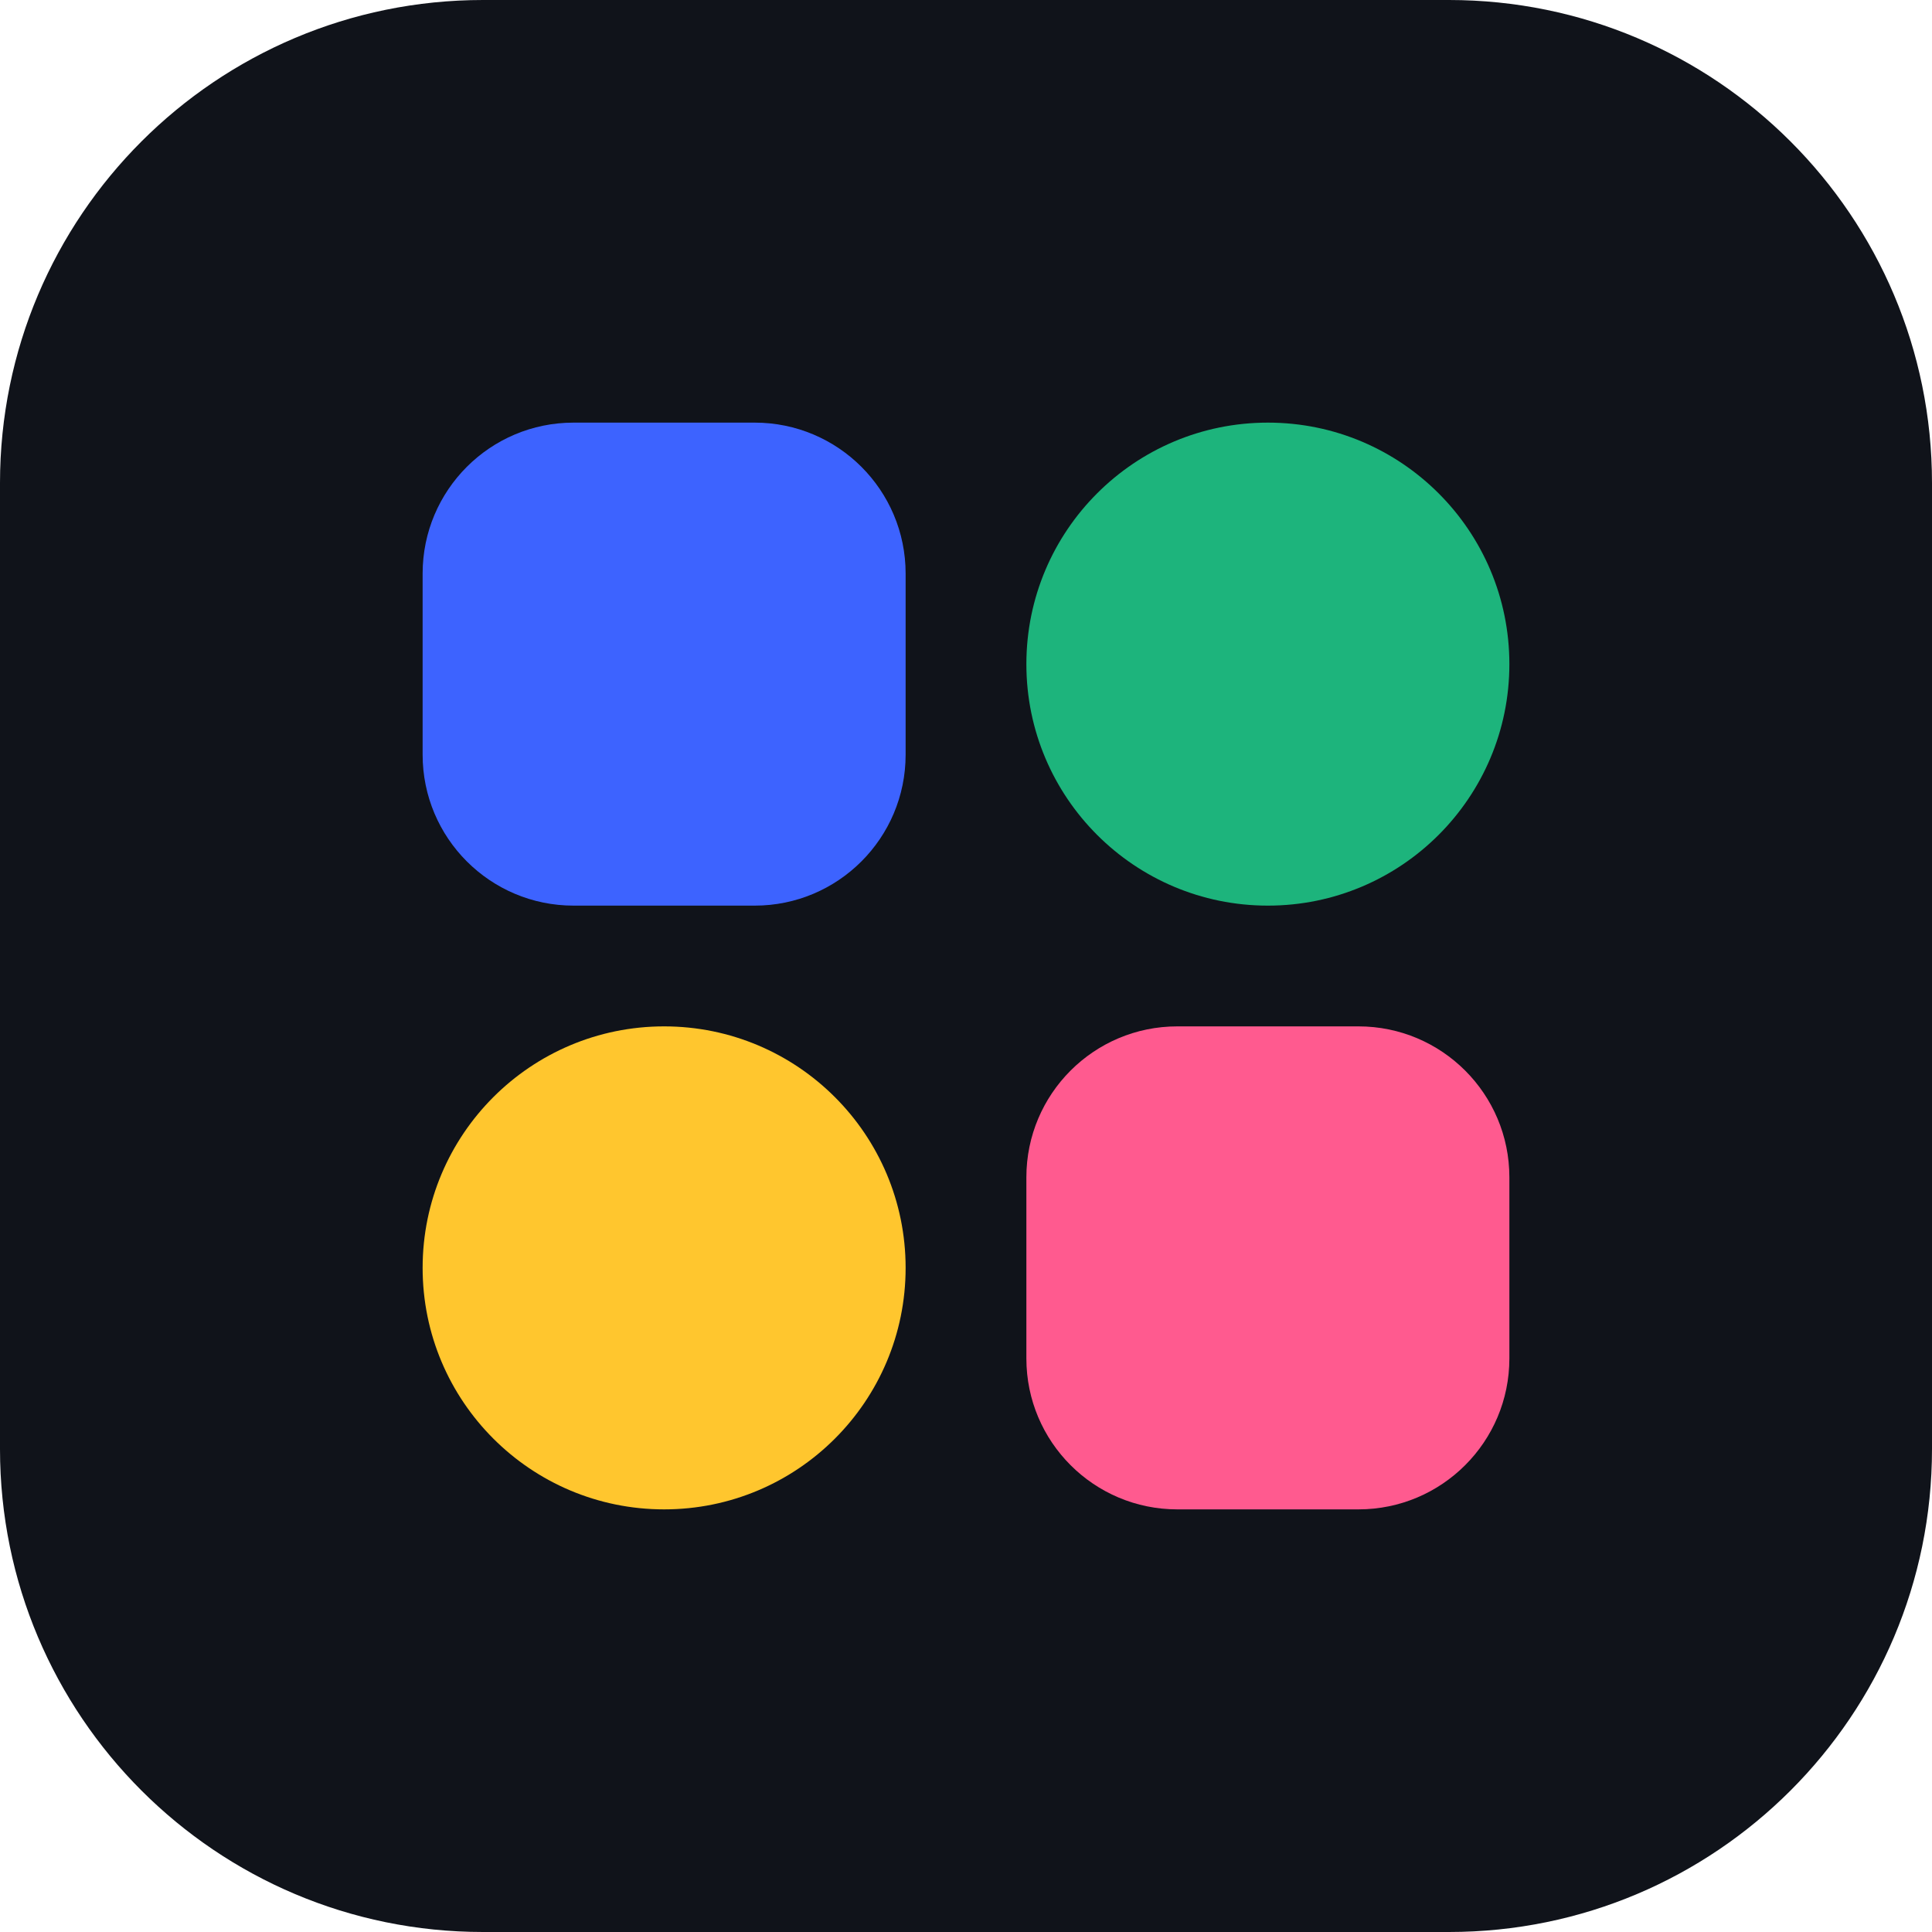
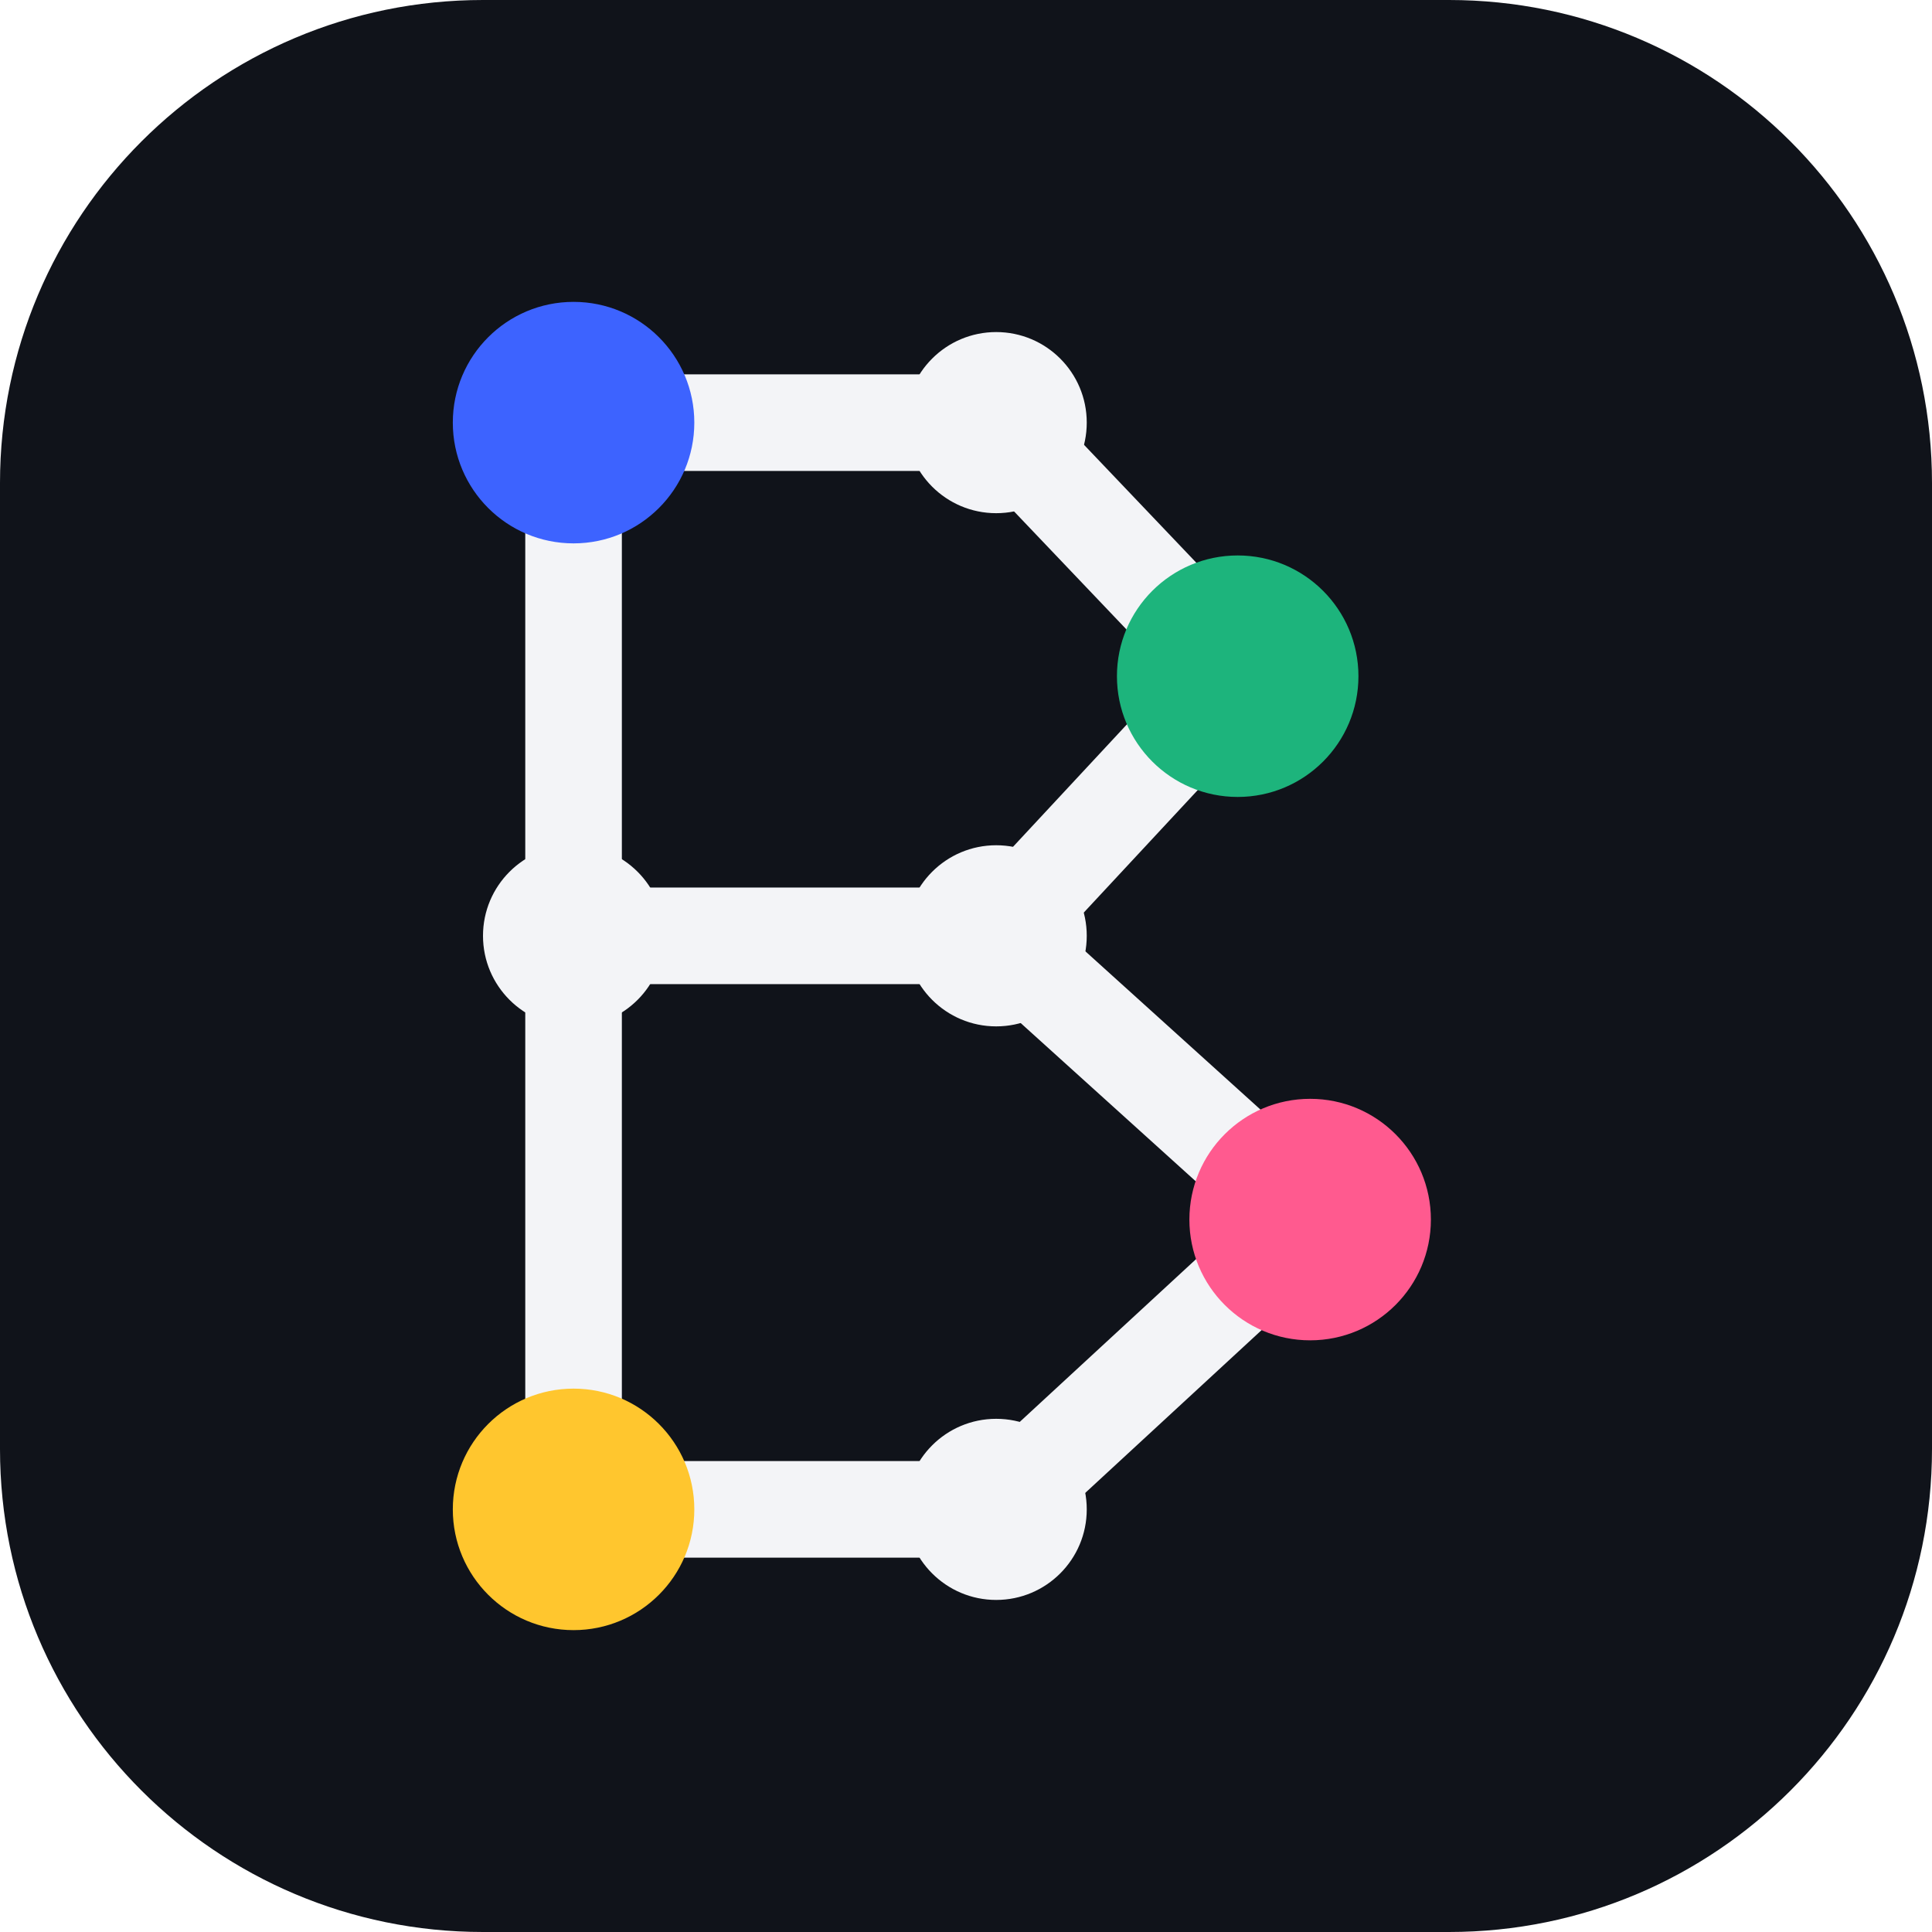
<svg xmlns="http://www.w3.org/2000/svg" viewBox="0 0 32 32">
  <rect width="32" height="32" rx="8" fill="#10131a" />
-   <rect x="7" y="7" width="8" height="8" rx="2.5" fill="#3d63ff" />
-   <rect x="17" y="7" width="8" height="8" rx="4" fill="#1db47c" />
-   <rect x="7" y="17" width="8" height="8" rx="4" fill="#ffc62e" />
-   <rect x="17" y="17" width="8" height="8" rx="2.5" fill="#ff5a8f" />
+   <g transform="translate(-0.5 0)">
+     <path d="M10 7H17L21 11.2L17 15.5H10M17 15.5L22.2 20.2L17 25H10V7" fill="none" stroke="#f3f4f7" stroke-width="1.6" stroke-linejoin="round" />
+     <circle cx="10" cy="7" r="2" fill="#3d63ff" />
+     <circle cx="17" cy="7" r="1.5" fill="#f3f4f7" />
+     <circle cx="21" cy="11.2" r="2" fill="#1db47c" />
+     <circle cx="17" cy="15.5" r="1.5" fill="#f3f4f7" />
+     <circle cx="10" cy="15.5" r="1.5" fill="#f3f4f7" />
+     <circle cx="22.2" cy="20.2" r="2" fill="#ff5a8f" />
+     <circle cx="17" cy="25" r="1.5" fill="#f3f4f7" />
+     <circle cx="10" cy="25" r="2" fill="#ffc62e" />
+   </g>
</svg>
